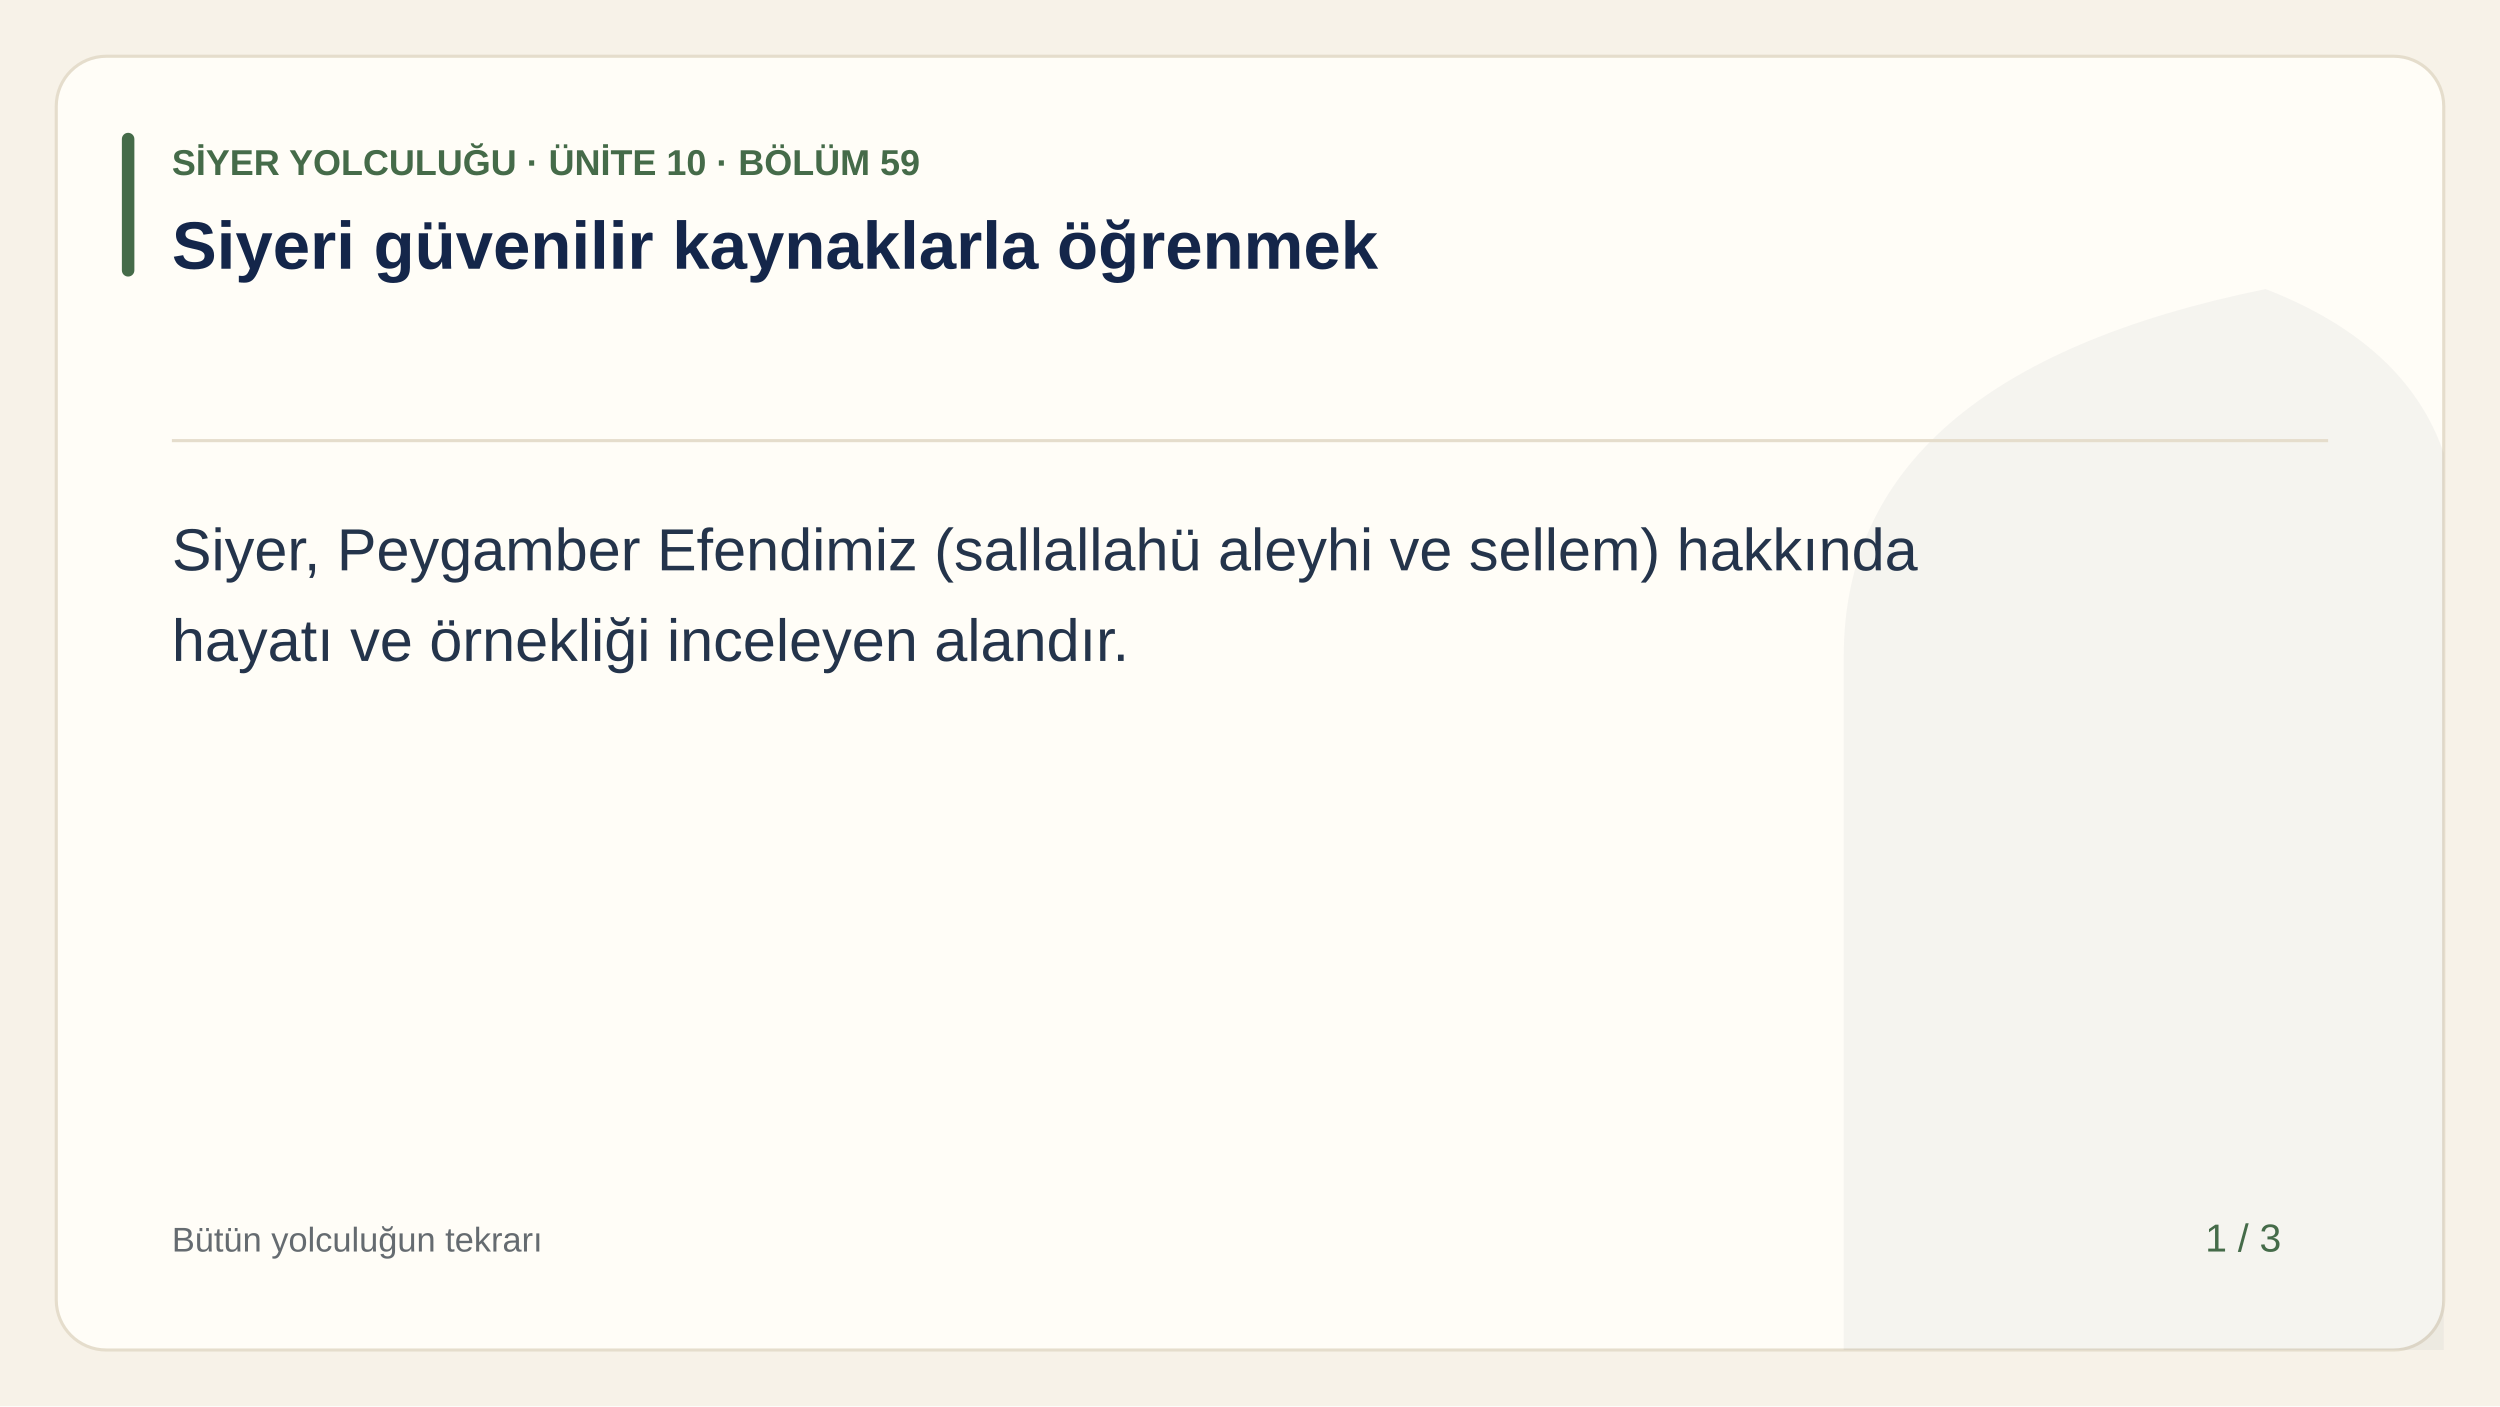
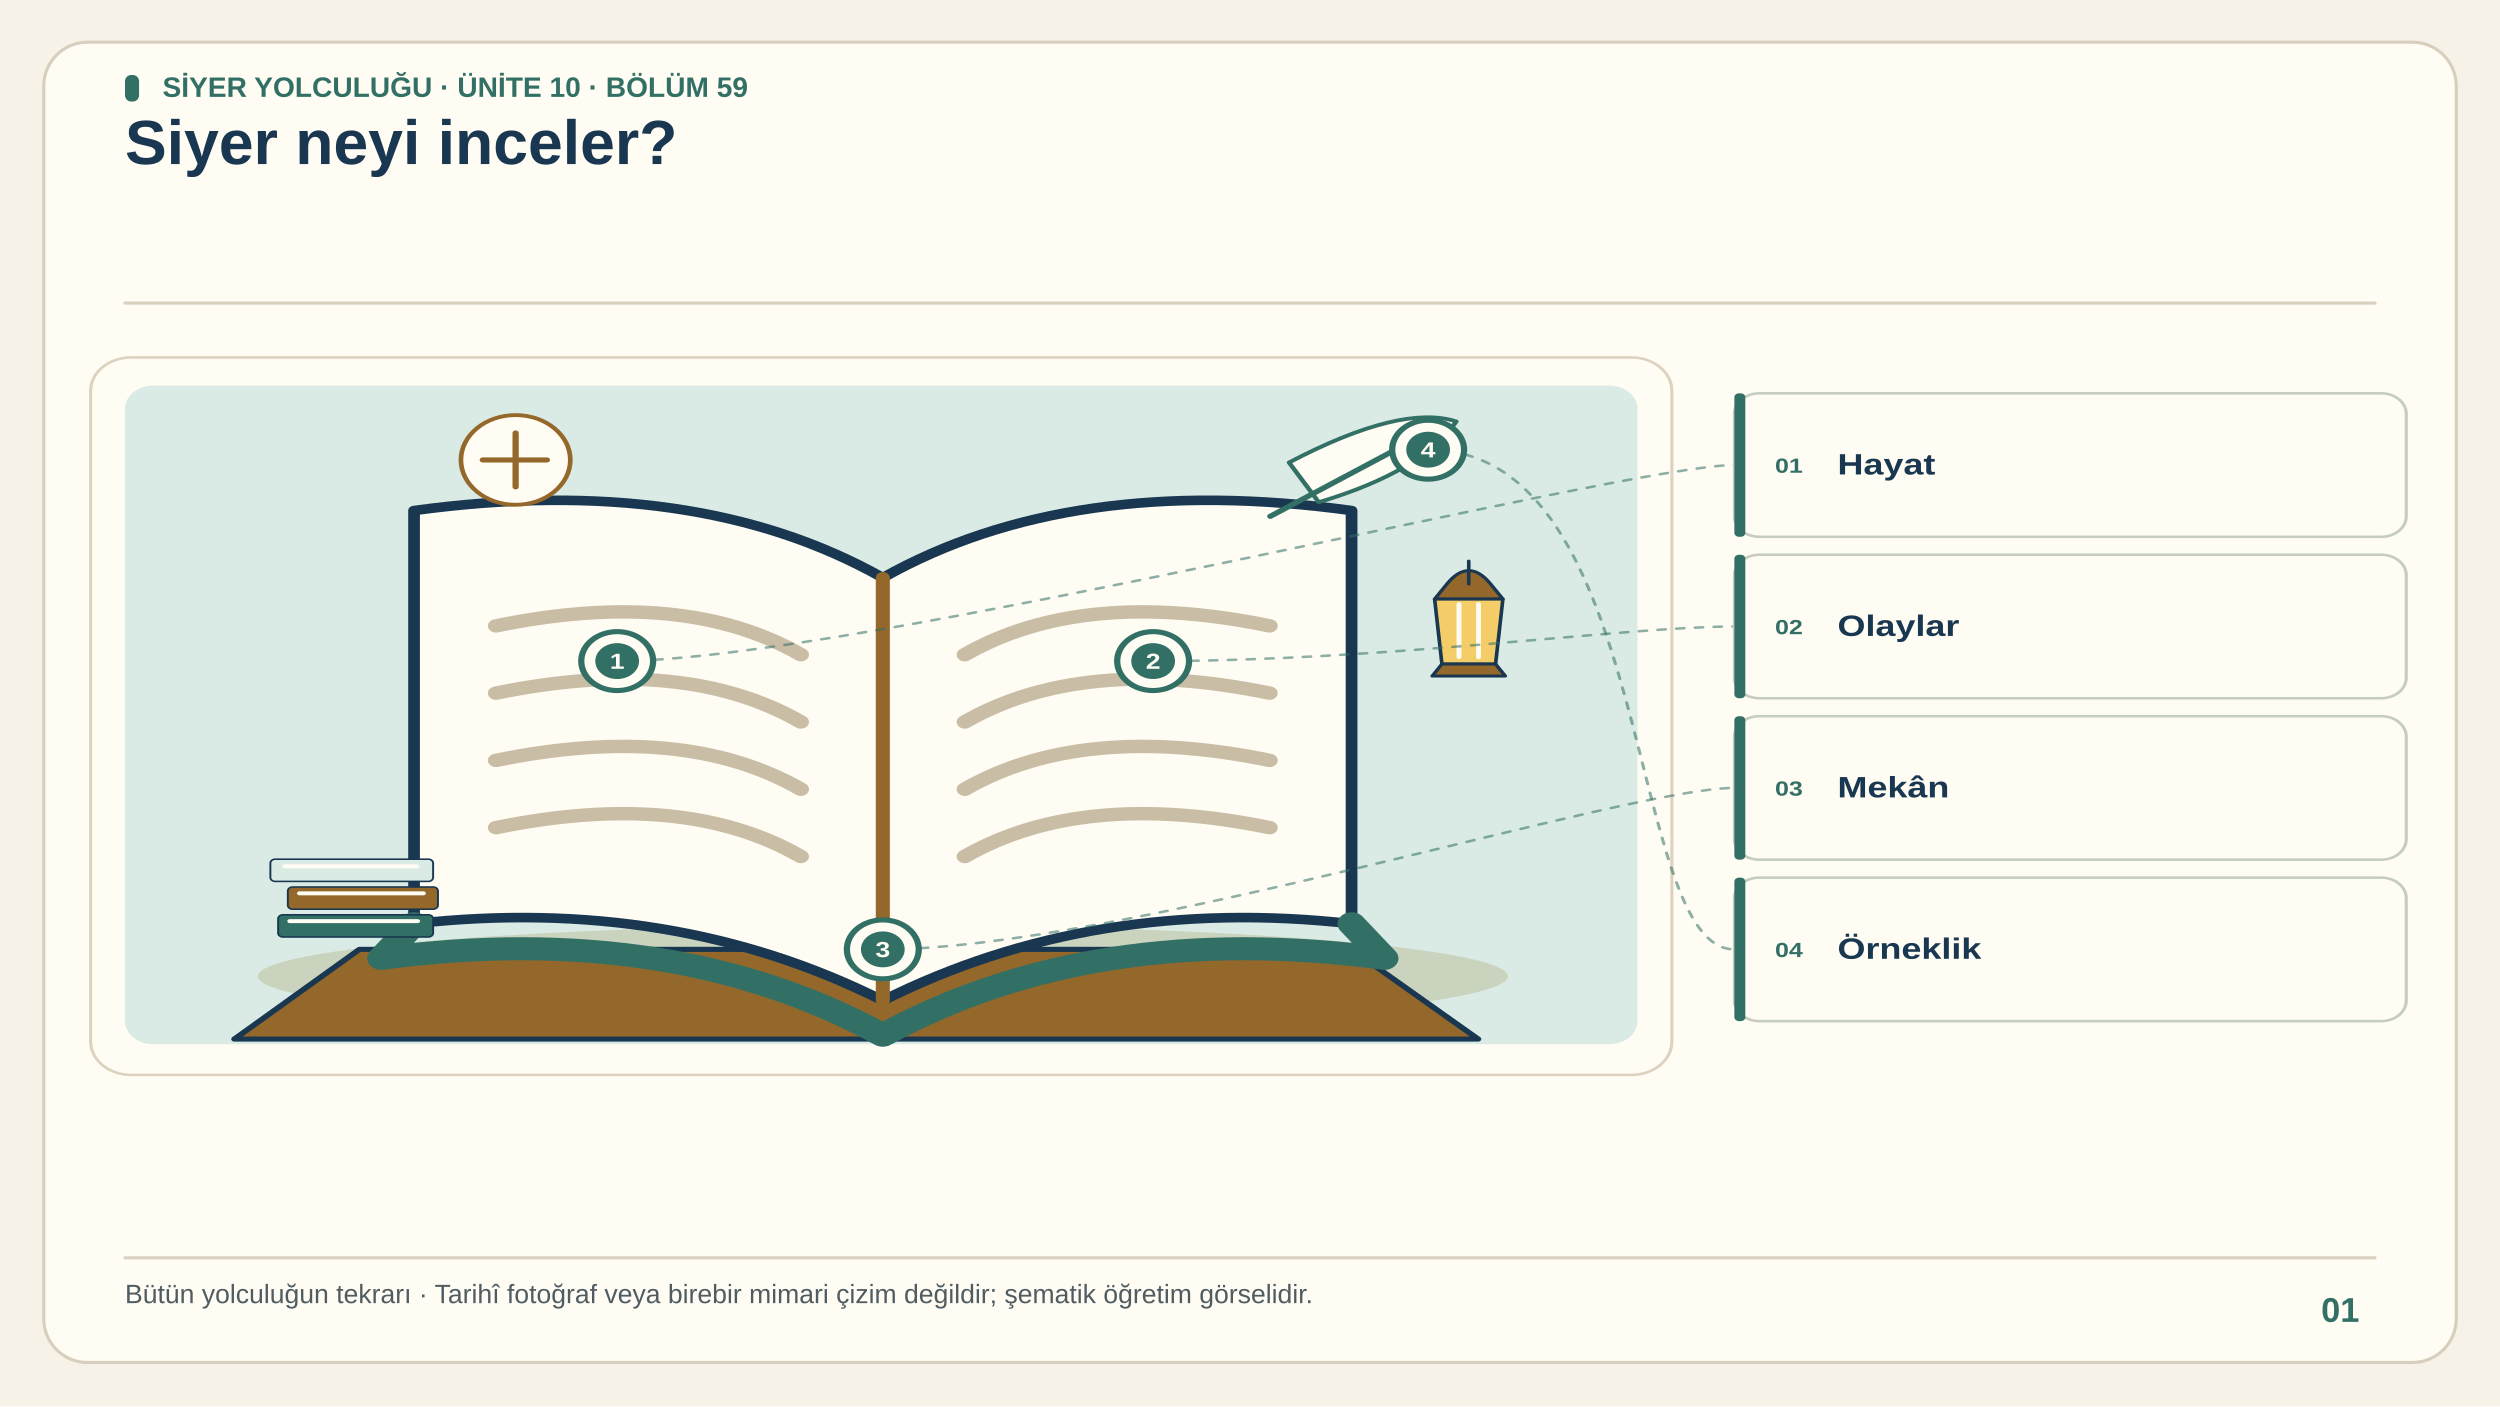
- <svg xmlns="http://www.w3.org/2000/svg" width="1600" height="900" viewBox="0 0 1600 900" role="img" aria-labelledby="title desc">
-   <rect width="1600" height="900" fill="#f7f2e8" />
-   <rect x="36" y="36" width="1528" height="828" rx="32" fill="#fffdf7" stroke="#e5ddcc" stroke-width="2" />
-   <path d="M1180 864V420Q1180 240 1450 185Q1540 220 1564 290V864" fill="#14264a" opacity=".045" />
-   <rect x="78" y="85" width="8" height="92" rx="4" fill="#456b49" />
-   <text x="110" y="112" fill="#456b49" font-family="Arial,sans-serif" font-size="23" font-weight="700">SİYER YOLCULUĞU · ÜNİTE 10 · BÖLÜM 59</text>
-   <text x="110" y="172" fill="#14264a" font-family="Arial,sans-serif" font-size="43" font-weight="700">Siyeri güvenilir kaynaklarla öğrenmek</text>
-   <line x1="110" y1="282" x2="1490" y2="282" stroke="#e5ddcc" stroke-width="2" />
-   <text x="110" y="365" fill="#24344b" font-family="Arial,sans-serif" font-size="38">Siyer, Peygamber Efendimiz (sallallahü aleyhi ve sellem) hakkında</text>
-   <text x="110" y="423" fill="#24344b" font-family="Arial,sans-serif" font-size="38">hayatı ve örnekliği inceleyen alandır.</text>
-   <text x="110" y="801" fill="#656b70" font-family="Arial,sans-serif" font-size="22">Bütün yolculuğun tekrarı</text>
-   <text x="1460" y="801" text-anchor="end" fill="#456b49" font-family="Arial,sans-serif" font-size="25">1 / 3</text>
+ <svg xmlns="http://www.w3.org/2000/svg" width="1600" height="900" viewBox="0 0 1600 900" role="img" aria-labelledby="f59_0title f59_0desc">
+   <defs>
+     <linearGradient id="f59_0sky" x1="0" y1="0" x2="0" y2="1">
+       <stop stop-color="#D9EBE4" />
+       <stop offset="1" stop-color="#F8EBCD" />
+     </linearGradient>
+     <linearGradient id="f59_0wood">
+       <stop stop-color="#C79560" />
+       <stop offset="1" stop-color="#E2BE80" />
+     </linearGradient>
+     <filter id="f59_0shadow" x="-15%" y="-15%" width="130%" height="140%">
+       <feDropShadow dx="0" dy="6" stdDeviation="7" flood-color="#193750" flood-opacity=".12" />
+     </filter>
+   </defs>
+   <rect x="0" y="0" width="1600" height="900" rx="0" fill="#F7F2E7" stroke="none" stroke-width="1" />
+   <rect x="28" y="27" width="1544" height="845" rx="28" fill="#FFFCF3" stroke="#D8CEBD" stroke-width="2" />
+   <rect x="80" y="48" width="9" height="17" rx="4" fill="#326F65" stroke="none" stroke-width="1" />
+   <text x="104" y="62" font-family="Arial, sans-serif" font-size="18" fill="#326F65" font-weight="700" text-anchor="start">SİYER YOLCULUĞU · ÜNİTE 10 · BÖLÜM 59</text>
+   <text x="80" y="105" font-family="Arial, sans-serif" font-size="40" fill="#193750" font-weight="700" text-anchor="start">Siyer neyi inceler?</text>
+   <path d="M80 194 H1520" fill="none" stroke="#D9D0C0" stroke-width="2" stroke-linecap="round" stroke-linejoin="round" />
+   <g transform="translate(0 50) scale(1 .82)">
+     <rect x="58" y="218" width="1012" height="560" rx="26" fill="#FFFCF3" stroke="#DDD2BF" stroke-width="2" />
+     <rect x="80" y="240" width="968" height="514" rx="18" fill="#D9EBE4" stroke="none" stroke-width="1" />
+     <ellipse cx="565" cy="701" rx="400" ry="40" fill="#CAD3BE" />
+     <path d="M230 680 L865 680 946 750 H150 Z" fill="#94672A" stroke="#193750" stroke-width="4" stroke-linecap="round" stroke-linejoin="round" />
+     <g transform="translate(565 390) scale(1.5)">
+       <path d="M0 0 Q-80 -55 -200 -35 V180 Q-90 165 0 220 Q90 165 200 180 V-35 Q80 -55 0 0 Z" fill="#FFFCF3" stroke="#193750" stroke-width="5" stroke-linecap="round" stroke-linejoin="round" />
+       <path d="M0 0 V220" fill="none" stroke="#94672A" stroke-width="6" stroke-linecap="round" stroke-linejoin="round" />
+       <path d="M-200 180 L-214 198 Q-90 178 0 238 Q90 178 214 198 L200 180" fill="none" stroke="#326F65" stroke-width="12" stroke-linecap="round" stroke-linejoin="round" />
+       <path d="M-165 25 Q-85 5 -35 40 M35 40 Q85 5 165 25" fill="none" stroke="#C9BDA6" stroke-width="7" stroke-linecap="round" stroke-linejoin="round" />
+       <path d="M-165 60 Q-85 40 -35 75 M35 75 Q85 40 165 60" fill="none" stroke="#C9BDA6" stroke-width="7" stroke-linecap="round" stroke-linejoin="round" />
+       <path d="M-165 95 Q-85 75 -35 110 M35 110 Q85 75 165 95" fill="none" stroke="#C9BDA6" stroke-width="7" stroke-linecap="round" stroke-linejoin="round" />
+       <path d="M-165 130 Q-85 110 -35 145 M35 145 Q85 110 165 130" fill="none" stroke="#C9BDA6" stroke-width="7" stroke-linecap="round" stroke-linejoin="round" />
+     </g>
+     <g transform="translate(178 653) scale(0.62)">
+       <rect x="0" y="0" width="160" height="28" rx="5" fill="#326F65" stroke="#193750" stroke-width="2" />
+       <rect x="10" y="-35" width="155" height="28" rx="5" fill="#94672A" stroke="#193750" stroke-width="2" />
+       <rect x="-8" y="-70" width="168" height="28" rx="5" fill="#D9EBE4" stroke="#193750" stroke-width="2" />
+       <path d="M12 8 H144 M22 -27 H150 M7 -61 H143" fill="none" stroke="#FFFCF3" stroke-width="5" stroke-linecap="round" stroke-linejoin="round" />
+     </g>
+     <g transform="translate(940 430) scale(0.78)">
+       <path d="M0 -68 V-45 M-18 -45 Q0 -72 18 -45 L28 -30 H-28 Z" fill="#94672A" stroke="#193750" stroke-width="3" stroke-linecap="round" stroke-linejoin="round" />
+       <path d="M-28 -30 H28 L22 35 H-22 Z" fill="#F5CD68" stroke="#193750" stroke-width="3" stroke-linecap="round" stroke-linejoin="round" />
+       <path d="M-22 35 H22 L30 47 H-30 Z" fill="#94672A" stroke="#193750" stroke-width="3" stroke-linecap="round" stroke-linejoin="round" />
+       <path d="M-8 -25 V28 M8 -25 V28" fill="none" stroke="#FFFCF3" stroke-width="4" stroke-linecap="round" stroke-linejoin="round" />
+     </g>
+     <path d="M825 300 Q897 254 932 268 Q910 307 844 331 Z" fill="#FFFCF3" stroke="#326F65" stroke-width="3" stroke-linecap="round" stroke-linejoin="round" />
+     <path d="M813 342 L924 270" fill="none" stroke="#326F65" stroke-width="4" stroke-linecap="round" stroke-linejoin="round" />
+     <circle cx="330" cy="298" r="35" fill="#FFFCF3" stroke="#94672A" stroke-width="3" />
+     <path d="M309 298 H350 M330 277 V319" fill="none" stroke="#94672A" stroke-width="4" stroke-linecap="round" stroke-linejoin="round" />
+     <path d="M395 455 C545 455 1040 302 1110 302" fill="none" stroke="#326F65" stroke-width="2" stroke-linecap="round" stroke-linejoin="round" stroke-dasharray="5 7" opacity=".55" />
+     <path d="M738 455 C888 455 1040 428 1110 428" fill="none" stroke="#326F65" stroke-width="2" stroke-linecap="round" stroke-linejoin="round" stroke-dasharray="5 7" opacity=".55" />
+     <path d="M565 680 C715 680 1040 554 1110 554" fill="none" stroke="#326F65" stroke-width="2" stroke-linecap="round" stroke-linejoin="round" stroke-dasharray="5 7" opacity=".55" />
+     <path d="M914 290 C1060 290 1040 680 1110 680" fill="none" stroke="#326F65" stroke-width="2" stroke-linecap="round" stroke-linejoin="round" stroke-dasharray="5 7" opacity=".55" />
+     <rect x="1110" y="246" width="430" height="112" rx="16" fill="#FFFCF3" stroke="#C5CDBF" stroke-width="2" />
+     <rect x="1110" y="246" width="7" height="112" rx="3" fill="#326F65" stroke="none" stroke-width="1" />
+     <text x="1136" y="308" font-family="Arial, sans-serif" font-size="16" fill="#326F65" font-weight="700" text-anchor="start">01</text>
+     <text x="1176" y="309.36" font-family="Arial, sans-serif" font-size="23" fill="#193750" font-weight="600" text-anchor="start">Hayat</text>
+     <circle cx="395" cy="455" r="23" fill="#FFFCF3" stroke="#326F65" stroke-width="4" />
+     <circle cx="395" cy="455" r="14" fill="#326F65" stroke="none" stroke-width="1" />
+     <text x="395" y="461" font-family="Arial, sans-serif" font-size="17" fill="#FFFCF3" font-weight="700" text-anchor="middle">1</text>
+     <rect x="1110" y="372" width="430" height="112" rx="16" fill="#FFFCF3" stroke="#C5CDBF" stroke-width="2" />
+     <rect x="1110" y="372" width="7" height="112" rx="3" fill="#326F65" stroke="none" stroke-width="1" />
+     <text x="1136" y="434" font-family="Arial, sans-serif" font-size="16" fill="#326F65" font-weight="700" text-anchor="start">02</text>
+     <text x="1176" y="435.36" font-family="Arial, sans-serif" font-size="23" fill="#193750" font-weight="600" text-anchor="start">Olaylar</text>
+     <circle cx="738" cy="455" r="23" fill="#FFFCF3" stroke="#326F65" stroke-width="4" />
+     <circle cx="738" cy="455" r="14" fill="#326F65" stroke="none" stroke-width="1" />
+     <text x="738" y="461" font-family="Arial, sans-serif" font-size="17" fill="#FFFCF3" font-weight="700" text-anchor="middle">2</text>
+     <rect x="1110" y="498" width="430" height="112" rx="16" fill="#FFFCF3" stroke="#C5CDBF" stroke-width="2" />
+     <rect x="1110" y="498" width="7" height="112" rx="3" fill="#326F65" stroke="none" stroke-width="1" />
+     <text x="1136" y="560" font-family="Arial, sans-serif" font-size="16" fill="#326F65" font-weight="700" text-anchor="start">03</text>
+     <text x="1176" y="561.36" font-family="Arial, sans-serif" font-size="23" fill="#193750" font-weight="600" text-anchor="start">Mekân</text>
+     <circle cx="565" cy="680" r="23" fill="#FFFCF3" stroke="#326F65" stroke-width="4" />
+     <circle cx="565" cy="680" r="14" fill="#326F65" stroke="none" stroke-width="1" />
+     <text x="565" y="686" font-family="Arial, sans-serif" font-size="17" fill="#FFFCF3" font-weight="700" text-anchor="middle">3</text>
+     <rect x="1110" y="624" width="430" height="112" rx="16" fill="#FFFCF3" stroke="#C5CDBF" stroke-width="2" />
+     <rect x="1110" y="624" width="7" height="112" rx="3" fill="#326F65" stroke="none" stroke-width="1" />
+     <text x="1136" y="686" font-family="Arial, sans-serif" font-size="16" fill="#326F65" font-weight="700" text-anchor="start">04</text>
+     <text x="1176" y="687.36" font-family="Arial, sans-serif" font-size="23" fill="#193750" font-weight="600" text-anchor="start">Örneklik</text>
+     <circle cx="914" cy="290" r="23" fill="#FFFCF3" stroke="#326F65" stroke-width="4" />
+     <circle cx="914" cy="290" r="14" fill="#326F65" stroke="none" stroke-width="1" />
+     <text x="914" y="296" font-family="Arial, sans-serif" font-size="17" fill="#FFFCF3" font-weight="700" text-anchor="middle">4</text>
+   </g>
+   <path d="M80 805 H1520" fill="none" stroke="#D9D0C0" stroke-width="2" stroke-linecap="round" stroke-linejoin="round" />
+   <text x="80" y="834" font-family="Arial, sans-serif" font-size="17" fill="#4F5C62" font-weight="500" text-anchor="start">Bütün yolculuğun tekrarı · Tarihî fotoğraf veya birebir mimari çizim değildir; şematik öğretim görselidir.</text>
+   <text x="1510" y="846" font-family="Arial, sans-serif" font-size="22" fill="#326F65" font-weight="700" text-anchor="end">01</text>
</svg>
